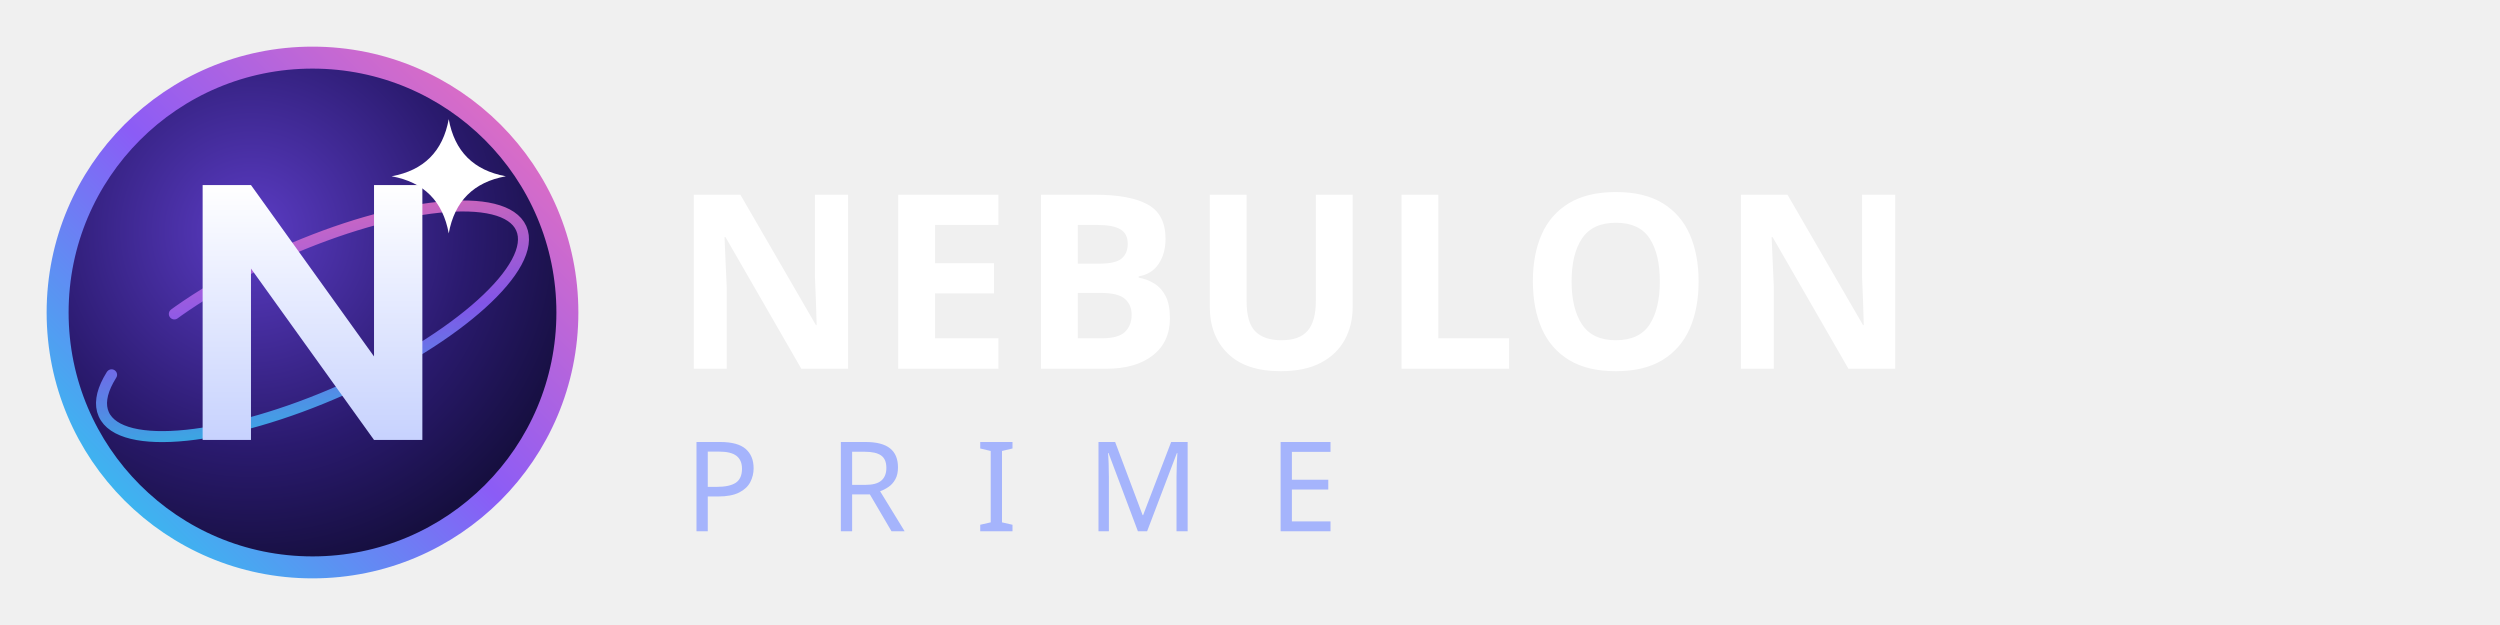
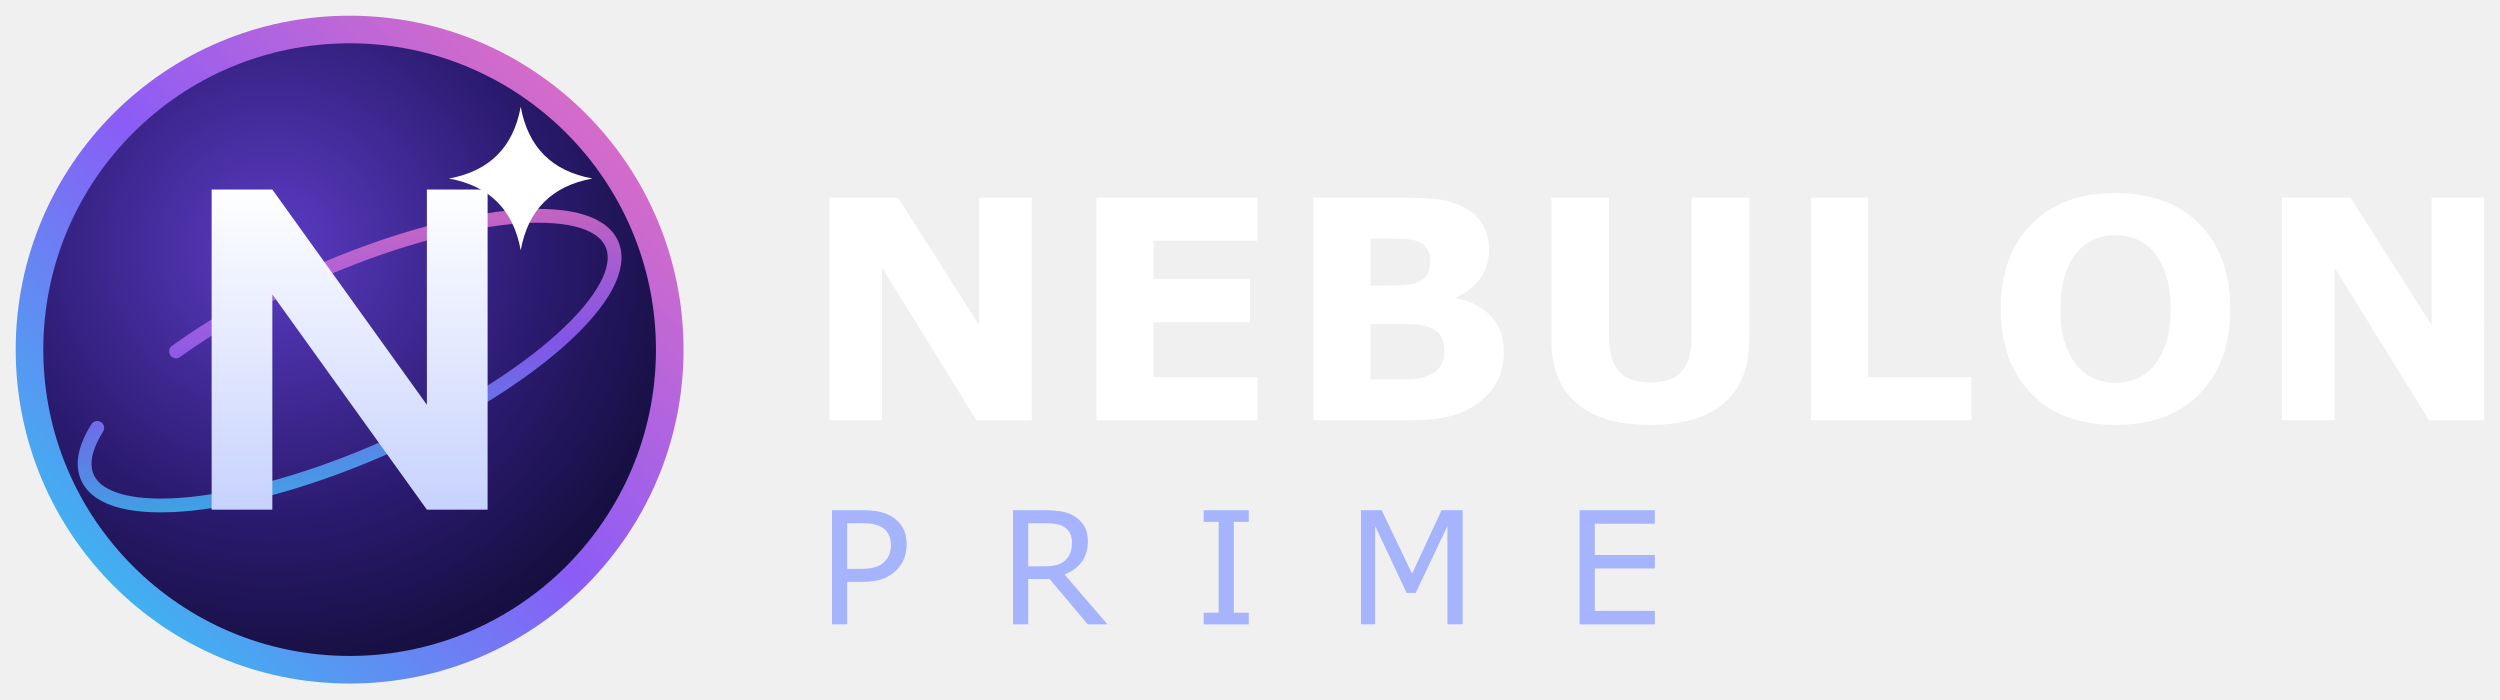
- <svg xmlns="http://www.w3.org/2000/svg" width="800" height="200" viewBox="0 0 800 200">
-   <g transform="translate(10 10) scale(0.703125)">
-     <defs>
-       <radialGradient id="core" cx="0.38" cy="0.34" r="0.78">
-         <stop offset="0" stop-color="#5b3cc4" />
-         <stop offset="0.55" stop-color="#2a1a6e" />
-         <stop offset="1" stop-color="#0d0a2b" />
+ <svg xmlns="http://www.w3.org/2000/svg" xmlns:xlink="http://www.w3.org/1999/xlink" width="636.967" height="178.156" viewBox="0 0 636.967 178.156" version="1.1" id="svg39">
+   <defs id="defs43">
+     <linearGradient xlink:href="#ring" id="linearGradient74" x1="7" y1="249" x2="249" y2="7" gradientUnits="userSpaceOnUse" />
+     <linearGradient xlink:href="#ring" id="linearGradient76" x1="12.586" y1="287.826" x2="137.282" y2="163.13" gradientTransform="scale(1.708167,0.5854228)" gradientUnits="userSpaceOnUse" />
+   </defs>
+   <g transform="matrix(0.703125,0,0,0.703125,-0.921875,-0.921875)" id="g33">
+     <defs id="defs21">
+       <radialGradient id="core" cx="100.16" cy="90.88" r="180.96" fx="100.16" fy="90.88" gradientUnits="userSpaceOnUse">
+         <stop offset="0" stop-color="#5b3cc4" id="stop2" />
+         <stop offset="0.55" stop-color="#2a1a6e" id="stop4" />
+         <stop offset="1" stop-color="#0d0a2b" id="stop6" />
      </radialGradient>
      <linearGradient id="ring" x1="0" y1="1" x2="1" y2="0">
-         <stop offset="0" stop-color="#22d3ee" />
-         <stop offset="0.5" stop-color="#8b5cf6" />
-         <stop offset="1" stop-color="#f472b6" />
+         <stop offset="0" stop-color="#22d3ee" id="stop9" />
+         <stop offset="0.5" stop-color="#8b5cf6" id="stop11" />
+         <stop offset="1" stop-color="#f472b6" id="stop13" />
      </linearGradient>
-       <linearGradient id="letter" x1="0" y1="0" x2="0" y2="1">
-         <stop offset="0" stop-color="#ffffff" />
-         <stop offset="1" stop-color="#c7d2fe" />
+       <linearGradient id="letter" x1="84.009" y1="64.993" x2="84.009" y2="172.697" gradientTransform="scale(0.9284767,1.077033)" gradientUnits="userSpaceOnUse">
+         <stop offset="0" stop-color="#ffffff" id="stop16" />
+         <stop offset="1" stop-color="#c7d2fe" id="stop18" />
      </linearGradient>
    </defs>
-     <circle cx="128" cy="128" r="116" fill="url(#core)" />
-     <circle cx="128" cy="128" r="116" fill="none" stroke="url(#ring)" stroke-width="10" />
-     <ellipse cx="128" cy="132" rx="104" ry="34" fill="none" stroke="url(#ring)" stroke-width="5" stroke-linecap="round" stroke-dasharray="250 40" transform="rotate(-24 128 132)" opacity="0.9" />
-     <path d="M78 186 V70 h22 l56 78 V70 h22 v116 h-22 l-56 -78 v78 z" fill="url(#letter)" />
-     <path d="M190 40 q4 22 26 26 q-22 4 -26 26 q-4 -22 -26 -26 q22 -4 26 -26 z" fill="#ffffff" />
+     <path id="circle23" style="fill:url(#core)" d="M 244,128 A 116,116 0 0 1 128,244 116,116 0 0 1 12,128 116,116 0 0 1 128,12 116,116 0 0 1 244,128 Z" />
+     <path id="circle25" style="fill:none;stroke:url(#linearGradient74);stroke-width:10" d="M 244,128 A 116,116 0 0 1 128,244 116,116 0 0 1 12,128 116,116 0 0 1 128,12 116,116 0 0 1 244,128 Z" />
+     <path id="ellipse27" transform="rotate(-24,128,132)" style="opacity:0.9;fill:none;stroke:url(#linearGradient76);stroke-width:5;stroke-linecap:round;stroke-dasharray:250, 40" d="M 232,132 A 104,34 0 0 1 128,166 104,34 0 0 1 24,132 104,34 0 0 1 128,98 104,34 0 0 1 232,132 Z" />
+     <path d="M 78,186 V 70 h 22 l 56,78 V 70 h 22 v 116 h -22 l -56,-78 v 78 z" fill="url(#letter)" id="path29" style="fill:url(#letter)" />
+     <path d="m 190,40 q 4,22 26,26 -22,4 -26,26 -4,-22 -26,-26 22,-4 26,-26 z" fill="#ffffff" id="path31" />
  </g>
-   <text x="215" y="118" font-family="Noto Sans, Liberation Sans, sans-serif" font-size="78" font-weight="700" letter-spacing="2" fill="#ffffff">NEBULON</text>
-   <text x="219" y="170" font-family="Noto Sans, Liberation Sans, sans-serif" font-size="40" font-weight="300" letter-spacing="22" fill="#a5b4fc">PRIME</text>
+   <g aria-label="NEBULON" id="text35" style="font-weight:700;font-size:78px;font-family:'Noto Sans', 'Liberation Sans', sans-serif;letter-spacing:2;fill:#ffffff" transform="translate(-10.92188,-10.92188)">
+     <path d="m 273.805,118 h -14.092 L 235.643,79.076 V 118 H 222.236 V 61.29 h 17.481 l 20.681,32.487 V 61.29 h 13.406 z" style="font-weight:700;font-size:78px;font-family:'Noto Sans', 'Liberation Sans', sans-serif;letter-spacing:2;fill:#ffffff" id="path48" />
+     <path d="M 331.296,118 H 290.277 V 61.29 h 41.019 v 10.969 h -26.47 v 9.788 h 24.565 v 10.969 h -24.565 v 14.016 h 26.47 z" style="font-weight:700;font-size:78px;font-family:'Noto Sans', 'Liberation Sans', sans-serif;letter-spacing:2;fill:#ffffff" id="path50" />
+     <path d="m 394.081,100.633 q 0,4.113 -1.676,7.351 -1.638,3.237 -4.532,5.37 -3.352,2.514 -7.389,3.58 Q 376.485,118 370.315,118 H 345.56 V 61.29 h 22.014 q 6.855,0 10.017,0.457 3.199,0.457 6.322,2.019 3.237,1.638 4.799,4.418 1.6,2.742 1.6,6.284 0,4.113 -2.171,7.274 -2.171,3.123 -6.132,4.875 v 0.305 q 5.561,1.104 8.798,4.57 3.275,3.466 3.275,9.141 z M 375.343,77.324 q 0,-1.409 -0.724,-2.818 -0.686,-1.409 -2.476,-2.095 -1.6,-0.609 -3.999,-0.647 -2.361,-0.076 -6.665,-0.076 h -1.371 v 11.997 h 2.285 q 3.466,0 5.903,-0.114 2.438,-0.114 3.847,-0.762 1.98,-0.876 2.59,-2.247 0.609,-1.409 0.609,-3.237 z m 3.58,23.08 q 0,-2.704 -1.066,-4.151 -1.028,-1.485 -3.542,-2.209 -1.714,-0.495 -4.723,-0.533 -3.009,-0.038 -6.284,-0.038 h -3.199 v 14.13 h 1.066 q 6.17,0 8.836,-0.038 2.666,-0.038 4.913,-0.99 2.285,-0.952 3.123,-2.514 0.876,-1.6 0.876,-3.656 z" style="font-weight:700;font-size:78px;font-family:'Noto Sans', 'Liberation Sans', sans-serif;letter-spacing:2;fill:#ffffff" id="path52" />
+     <path d="m 456.638,97.472 q 0,10.512 -6.398,16.11 -6.398,5.599 -18.853,5.599 -12.454,0 -18.853,-5.599 -6.36,-5.599 -6.36,-16.072 V 61.29 H 420.875 v 35.382 q 0,5.903 2.476,8.798 2.476,2.895 8.036,2.895 5.484,0 7.998,-2.78 2.552,-2.78 2.552,-8.912 V 61.29 h 14.701 z" style="font-weight:700;font-size:78px;font-family:'Noto Sans', 'Liberation Sans', sans-serif;letter-spacing:2;fill:#ffffff" id="path54" />
+     <path d="M 513.215,118 H 472.311 V 61.29 h 14.625 v 45.741 h 26.279 z" style="font-weight:700;font-size:78px;font-family:'Noto Sans', 'Liberation Sans', sans-serif;letter-spacing:2;fill:#ffffff" id="path56" />
+     <path d="m 579.161,89.664 q 0,13.559 -7.77,21.557 -7.77,7.96 -21.48,7.96 -13.673,0 -21.442,-7.96 -7.77,-7.998 -7.77,-21.557 0,-13.673 7.77,-21.595 7.77,-7.96 21.442,-7.96 13.635,0 21.442,7.96 7.808,7.922 7.808,21.595 z m -19.386,14.358 q 2.133,-2.59 3.161,-6.094 1.028,-3.542 1.028,-8.303 0,-5.104 -1.181,-8.684 -1.181,-3.58 -3.085,-5.789 -1.942,-2.285 -4.494,-3.313 -2.514,-1.028 -5.256,-1.028 -2.78,0 -5.256,0.99 -2.438,0.99 -4.494,3.275 -1.904,2.133 -3.123,5.903 -1.181,3.732 -1.181,8.684 0,5.065 1.143,8.646 1.181,3.542 3.085,5.789 1.904,2.247 4.456,3.313 2.552,1.066 5.37,1.066 2.818,0 5.37,-1.066 2.552,-1.104 4.456,-3.39 z" style="font-weight:700;font-size:78px;font-family:'Noto Sans', 'Liberation Sans', sans-serif;letter-spacing:2;fill:#ffffff" id="path58" />
+     <path d="m 643.889,118 h -14.092 L 605.727,79.076 V 118 H 592.32 V 61.29 h 17.481 l 20.681,32.487 V 61.29 h 13.406 z" style="font-weight:700;font-size:78px;font-family:'Noto Sans', 'Liberation Sans', sans-serif;letter-spacing:2;fill:#ffffff" id="path60" />
+   </g>
+   <g aria-label="PRIME" id="text37" style="font-weight:300;font-size:40px;font-family:'Noto Sans', 'Liberation Sans', sans-serif;letter-spacing:22;fill:#a5b4fc" transform="translate(-10.92188,-10.92188)">
+     <path d="m 241.93,149.707 q 0,1.934 -0.684,3.594 -0.664,1.641 -1.875,2.852 -1.504,1.504 -3.555,2.266 -2.051,0.742 -5.176,0.742 h -3.867 V 170 h -3.867 v -29.082 h 7.891 q 2.617,0 4.434,0.449 1.816,0.43 3.223,1.367 1.66,1.113 2.559,2.773 0.918,1.66 0.918,4.199 z m -4.023,0.098 q 0,-1.504 -0.527,-2.617 -0.527,-1.113 -1.602,-1.816 -0.938,-0.605 -2.148,-0.859 -1.191,-0.273 -3.027,-0.273 h -3.828 v 11.621 h 3.262 q 2.344,0 3.809,-0.41 1.465,-0.43 2.383,-1.348 0.918,-0.938 1.289,-1.973 0.391,-1.035 0.391,-2.324 z" style="font-weight:300;font-size:40px;font-family:'Noto Sans', 'Liberation Sans', sans-serif;letter-spacing:22;fill:#a5b4fc" id="path63" />
+     <path d="m 293.09,170 h -5.02 l -9.727,-11.562 h -5.449 V 170 h -3.867 v -29.082 h 8.145 q 2.637,0 4.395,0.352 1.758,0.332 3.164,1.211 1.582,0.996 2.461,2.52 0.898,1.504 0.898,3.828 0,3.145 -1.582,5.273 -1.582,2.109 -4.355,3.184 z m -9.043,-20.898 q 0,-1.25 -0.449,-2.207 -0.43,-0.977 -1.445,-1.641 -0.84,-0.566 -1.992,-0.781 -1.152,-0.234 -2.715,-0.234 h -4.551 v 10.977 h 3.906 q 1.836,0 3.203,-0.312 1.367,-0.332 2.324,-1.211 0.879,-0.82 1.289,-1.875 0.43,-1.074 0.43,-2.715 z" style="font-weight:300;font-size:40px;font-family:'Noto Sans', 'Liberation Sans', sans-serif;letter-spacing:22;fill:#a5b4fc" id="path65" />
+     <path d="m 329.094,170 h -11.484 v -2.969 h 3.809 v -23.145 h -3.809 v -2.969 h 11.484 v 2.969 h -3.809 v 23.145 h 3.809 z" style="font-weight:300;font-size:40px;font-family:'Noto Sans', 'Liberation Sans', sans-serif;letter-spacing:22;fill:#a5b4fc" id="path67" />
+     <path d="m 383.574,170 h -3.867 v -25.059 l -8.086,17.051 h -2.305 l -8.027,-17.051 V 170 h -3.613 v -29.082 h 5.273 l 7.754,16.191 7.5,-16.191 h 5.371 z" style="font-weight:300;font-size:40px;font-family:'Noto Sans', 'Liberation Sans', sans-serif;letter-spacing:22;fill:#a5b4fc" id="path69" />
+     <path d="m 432.547,170 h -19.16 v -29.082 h 19.16 v 3.438 h -15.293 v 7.969 h 15.293 v 3.438 h -15.293 v 10.801 h 15.293 z" style="font-weight:300;font-size:40px;font-family:'Noto Sans', 'Liberation Sans', sans-serif;letter-spacing:22;fill:#a5b4fc" id="path71" />
+   </g>
</svg>
